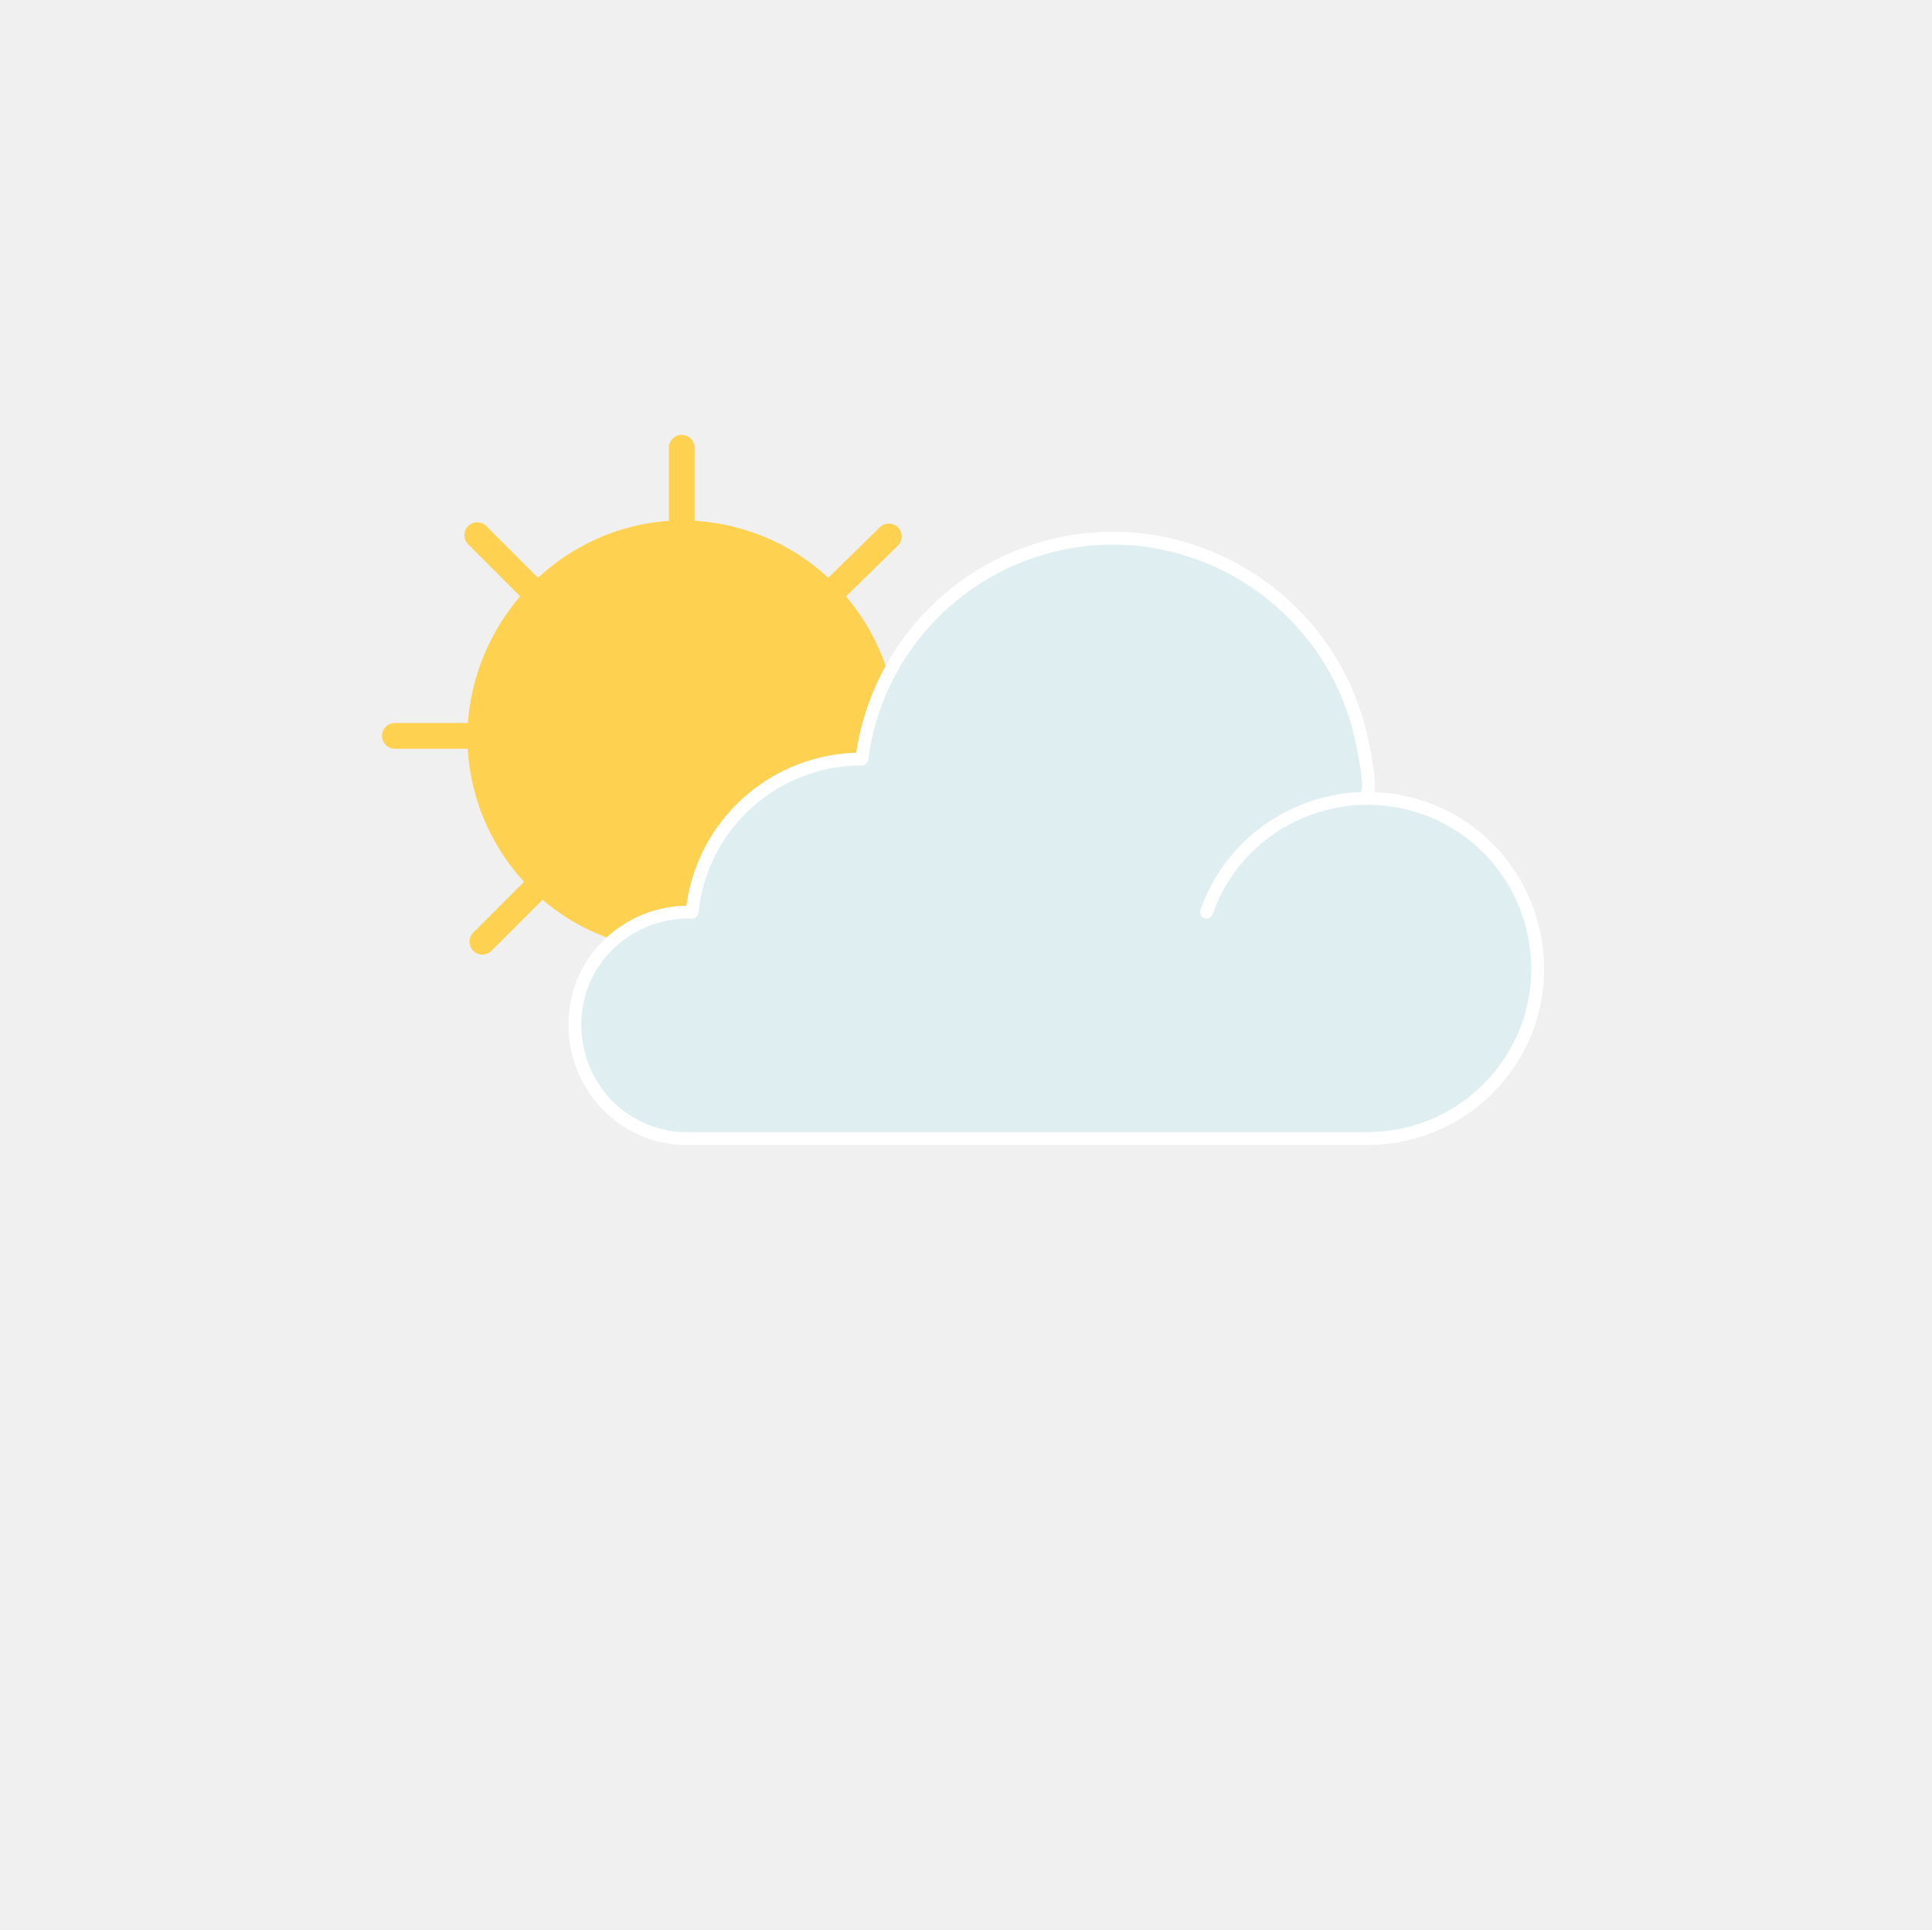
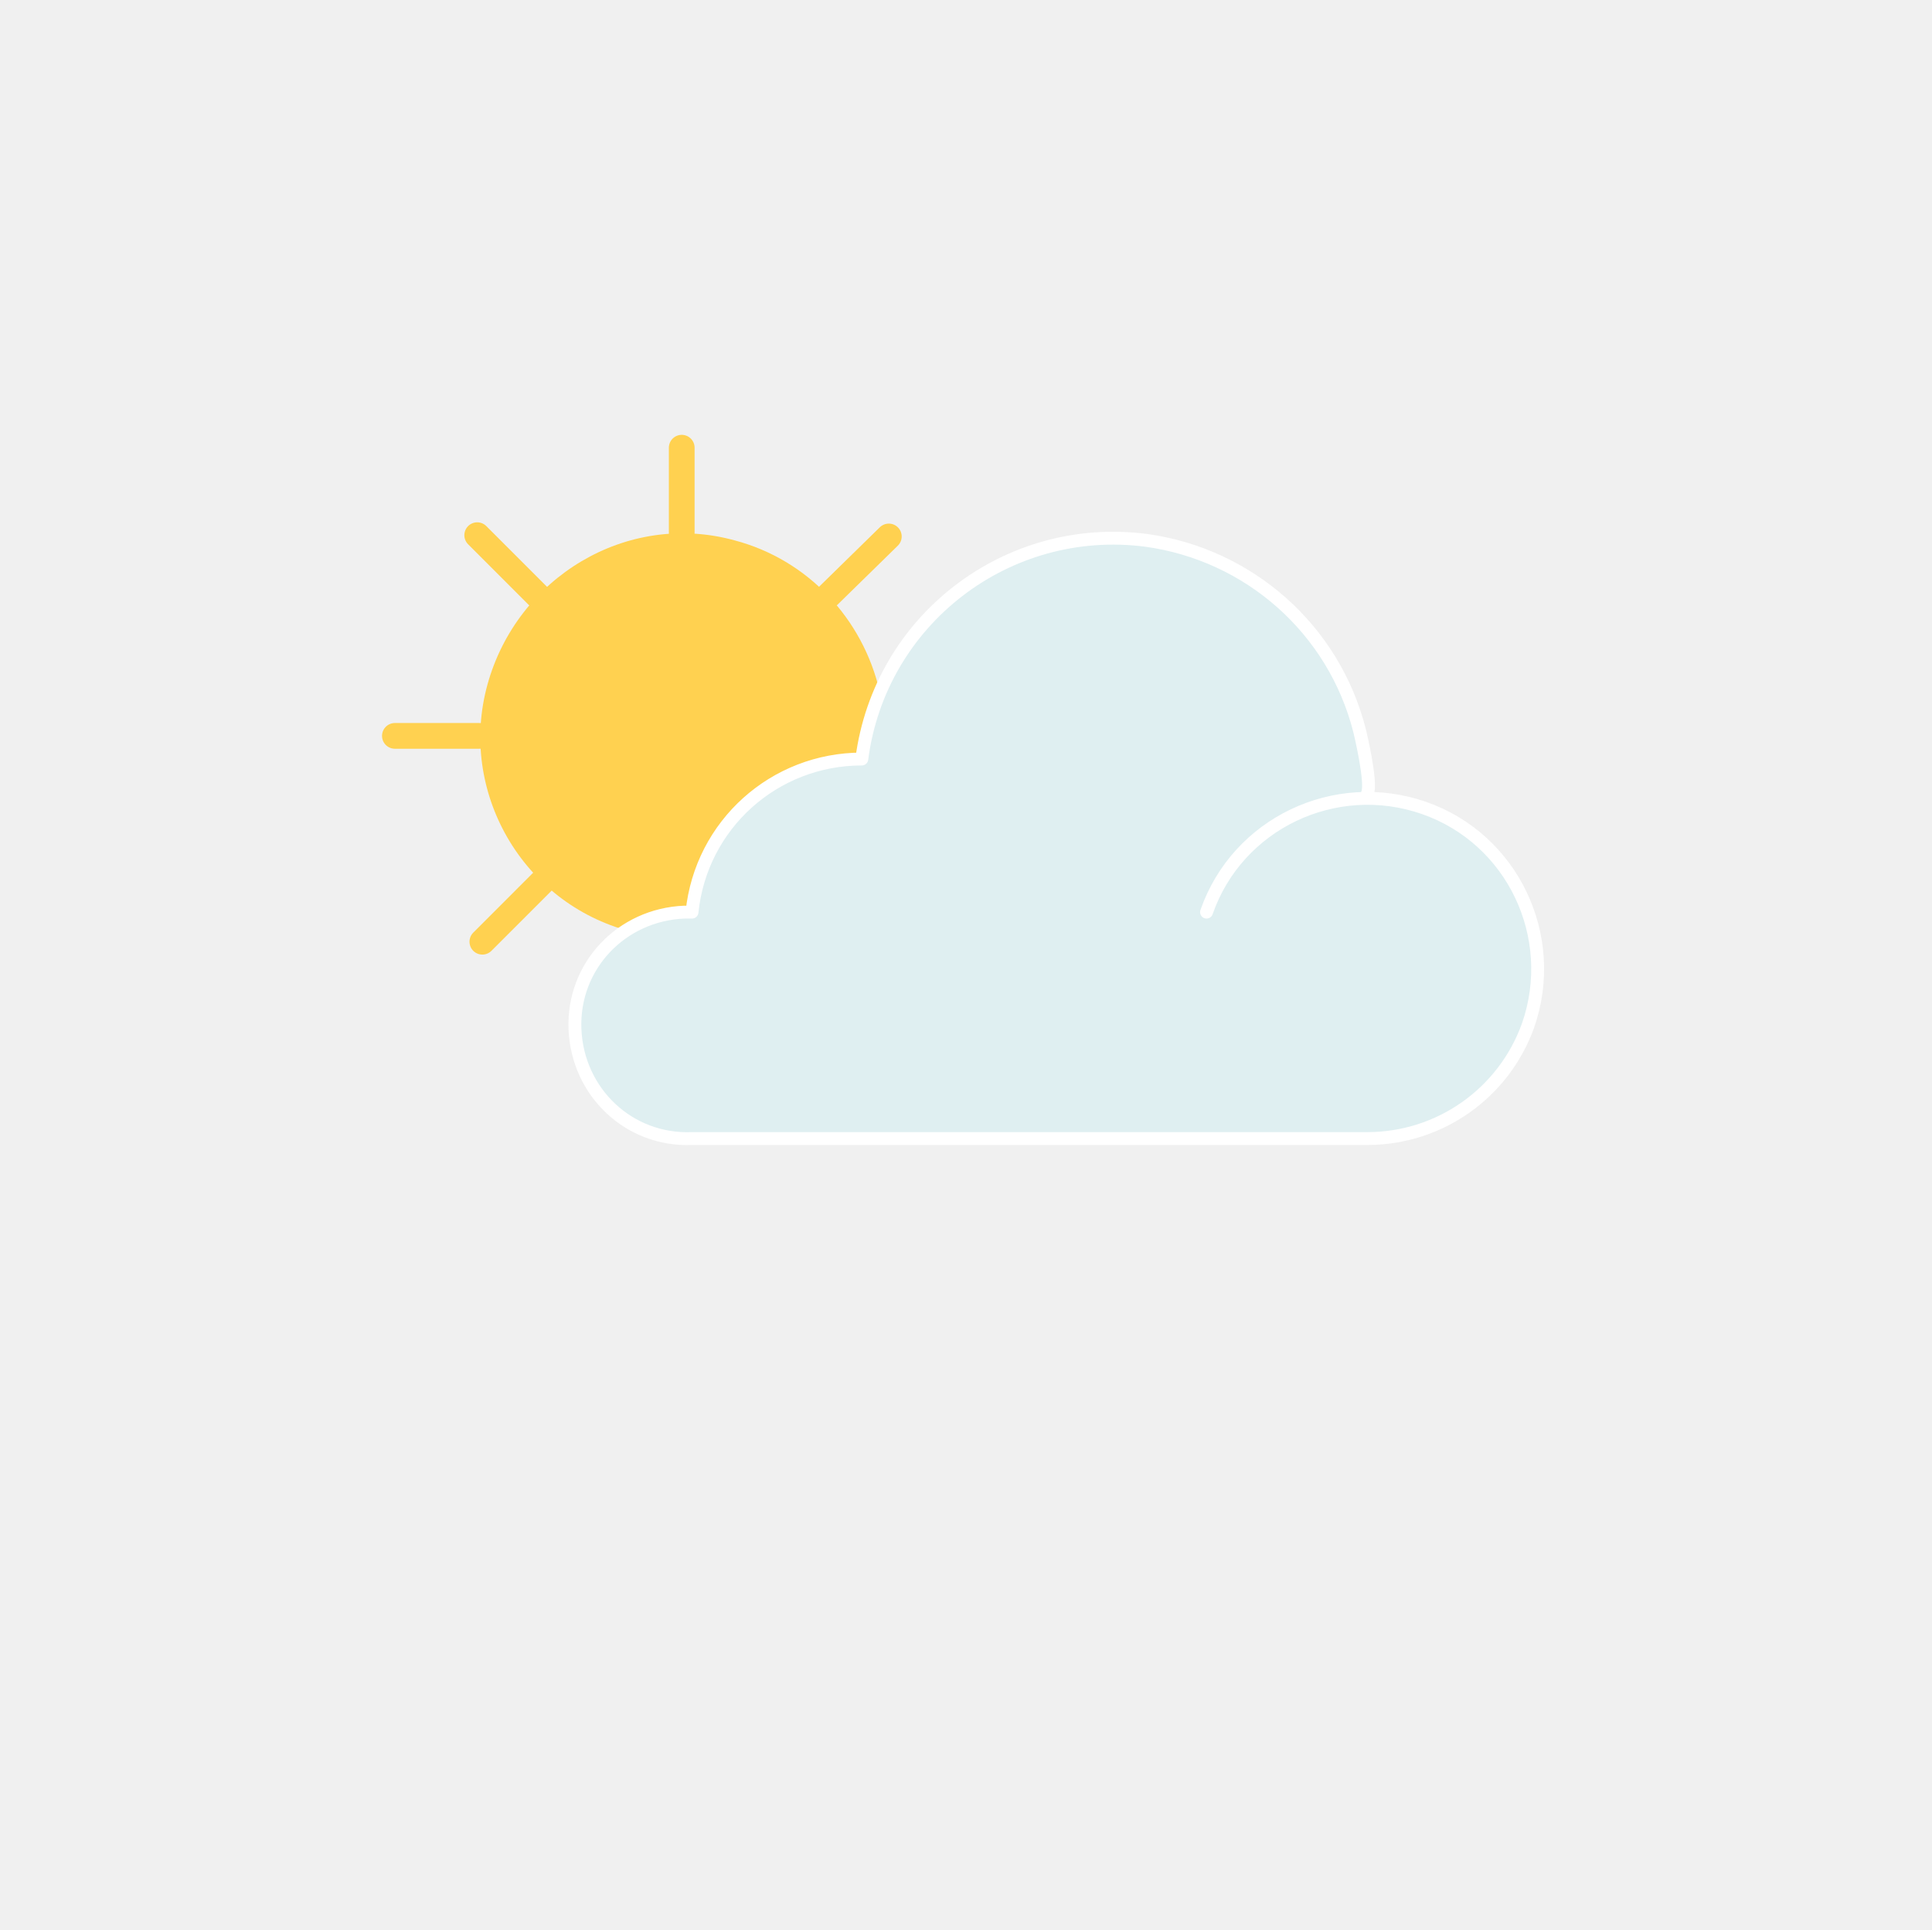
<svg xmlns="http://www.w3.org/2000/svg" version="1.1" id="Layer_1" x="0px" y="0px" viewBox="0 0 150.2 150" style="enable-background:new 0 0 150.2 150;" xml:space="preserve">
  <style type="text/css">
	.st0{fill:none;stroke:#FFD150;stroke-width:2;stroke-linecap:round;stroke-linejoin:round;}
- 	.st1{fill:#FFD150;stroke:#FFD150;stroke-width:2;stroke-miterlimit:10;}
+ 	.st1{fill:#FFD150; }
	.st2{fill:#DFEFF1;}
	.st3{fill:none;stroke:#FFFFFF;stroke-linecap:round;stroke-linejoin:round;}
</style>
  <g id="Solid">
    <line class="st0" x1="53" y1="41.4" x2="53" y2="34.8" />
    <line class="st0" x1="41.8" y1="46.3" x2="37.1" y2="41.6" />
    <line class="st0" x1="37.3" y1="57.2" x2="30.7" y2="57.2" />
    <line class="st0" x1="64.4" y1="46.3" x2="69.1" y2="41.7" />
    <line class="st0" x1="37.5" y1="73.2" x2="42.2" y2="68.5" />
    <path class="st1" d="M49,72.4c-8.4-2.2-13.4-10.9-11.1-19.2S48.7,39.7,57.1,42c5.7,1.5,10,6.1,11.3,11.8v18.5H49z" />
    <path class="st2" d="M106.2,62.1c0.4-1.9-0.6-5.2-0.6-5.2c-2.6-10.6-13.3-17-23.9-14.4C73.9,44.4,68.1,51,67,59   c-6.8,0-12.5,5.1-13.2,11.9c-4.9-0.2-8.9,3.6-9.1,8.5c-0.2,4.9,3.6,8.9,8.5,9.1c0.2,0,0.4,0,0.6,0h52.4c7.3,0,13.2-5.9,13.2-13.2   S113.5,62.1,106.2,62.1c-5.6,0-10.6,3.5-12.5,8.8" />
    <path class="st3" d="M93.8,70.9c2.4-6.9,10-10.5,16.9-8.1c6.9,2.4,10.5,10,8.1,16.9c-1.9,5.3-6.9,8.8-12.5,8.8H53.8   c-4.9,0.2-8.9-3.6-9.1-8.5c-0.2-4.9,3.6-8.9,8.5-9.1c0.2,0,0.4,0,0.6,0C54.5,64.1,60.2,59,67,59c1.4-10.8,11.3-18.4,22.1-17   c8,1.1,14.6,6.9,16.6,14.8c0,0,1,4.1,0.6,4.9" />
  </g>
</svg>
